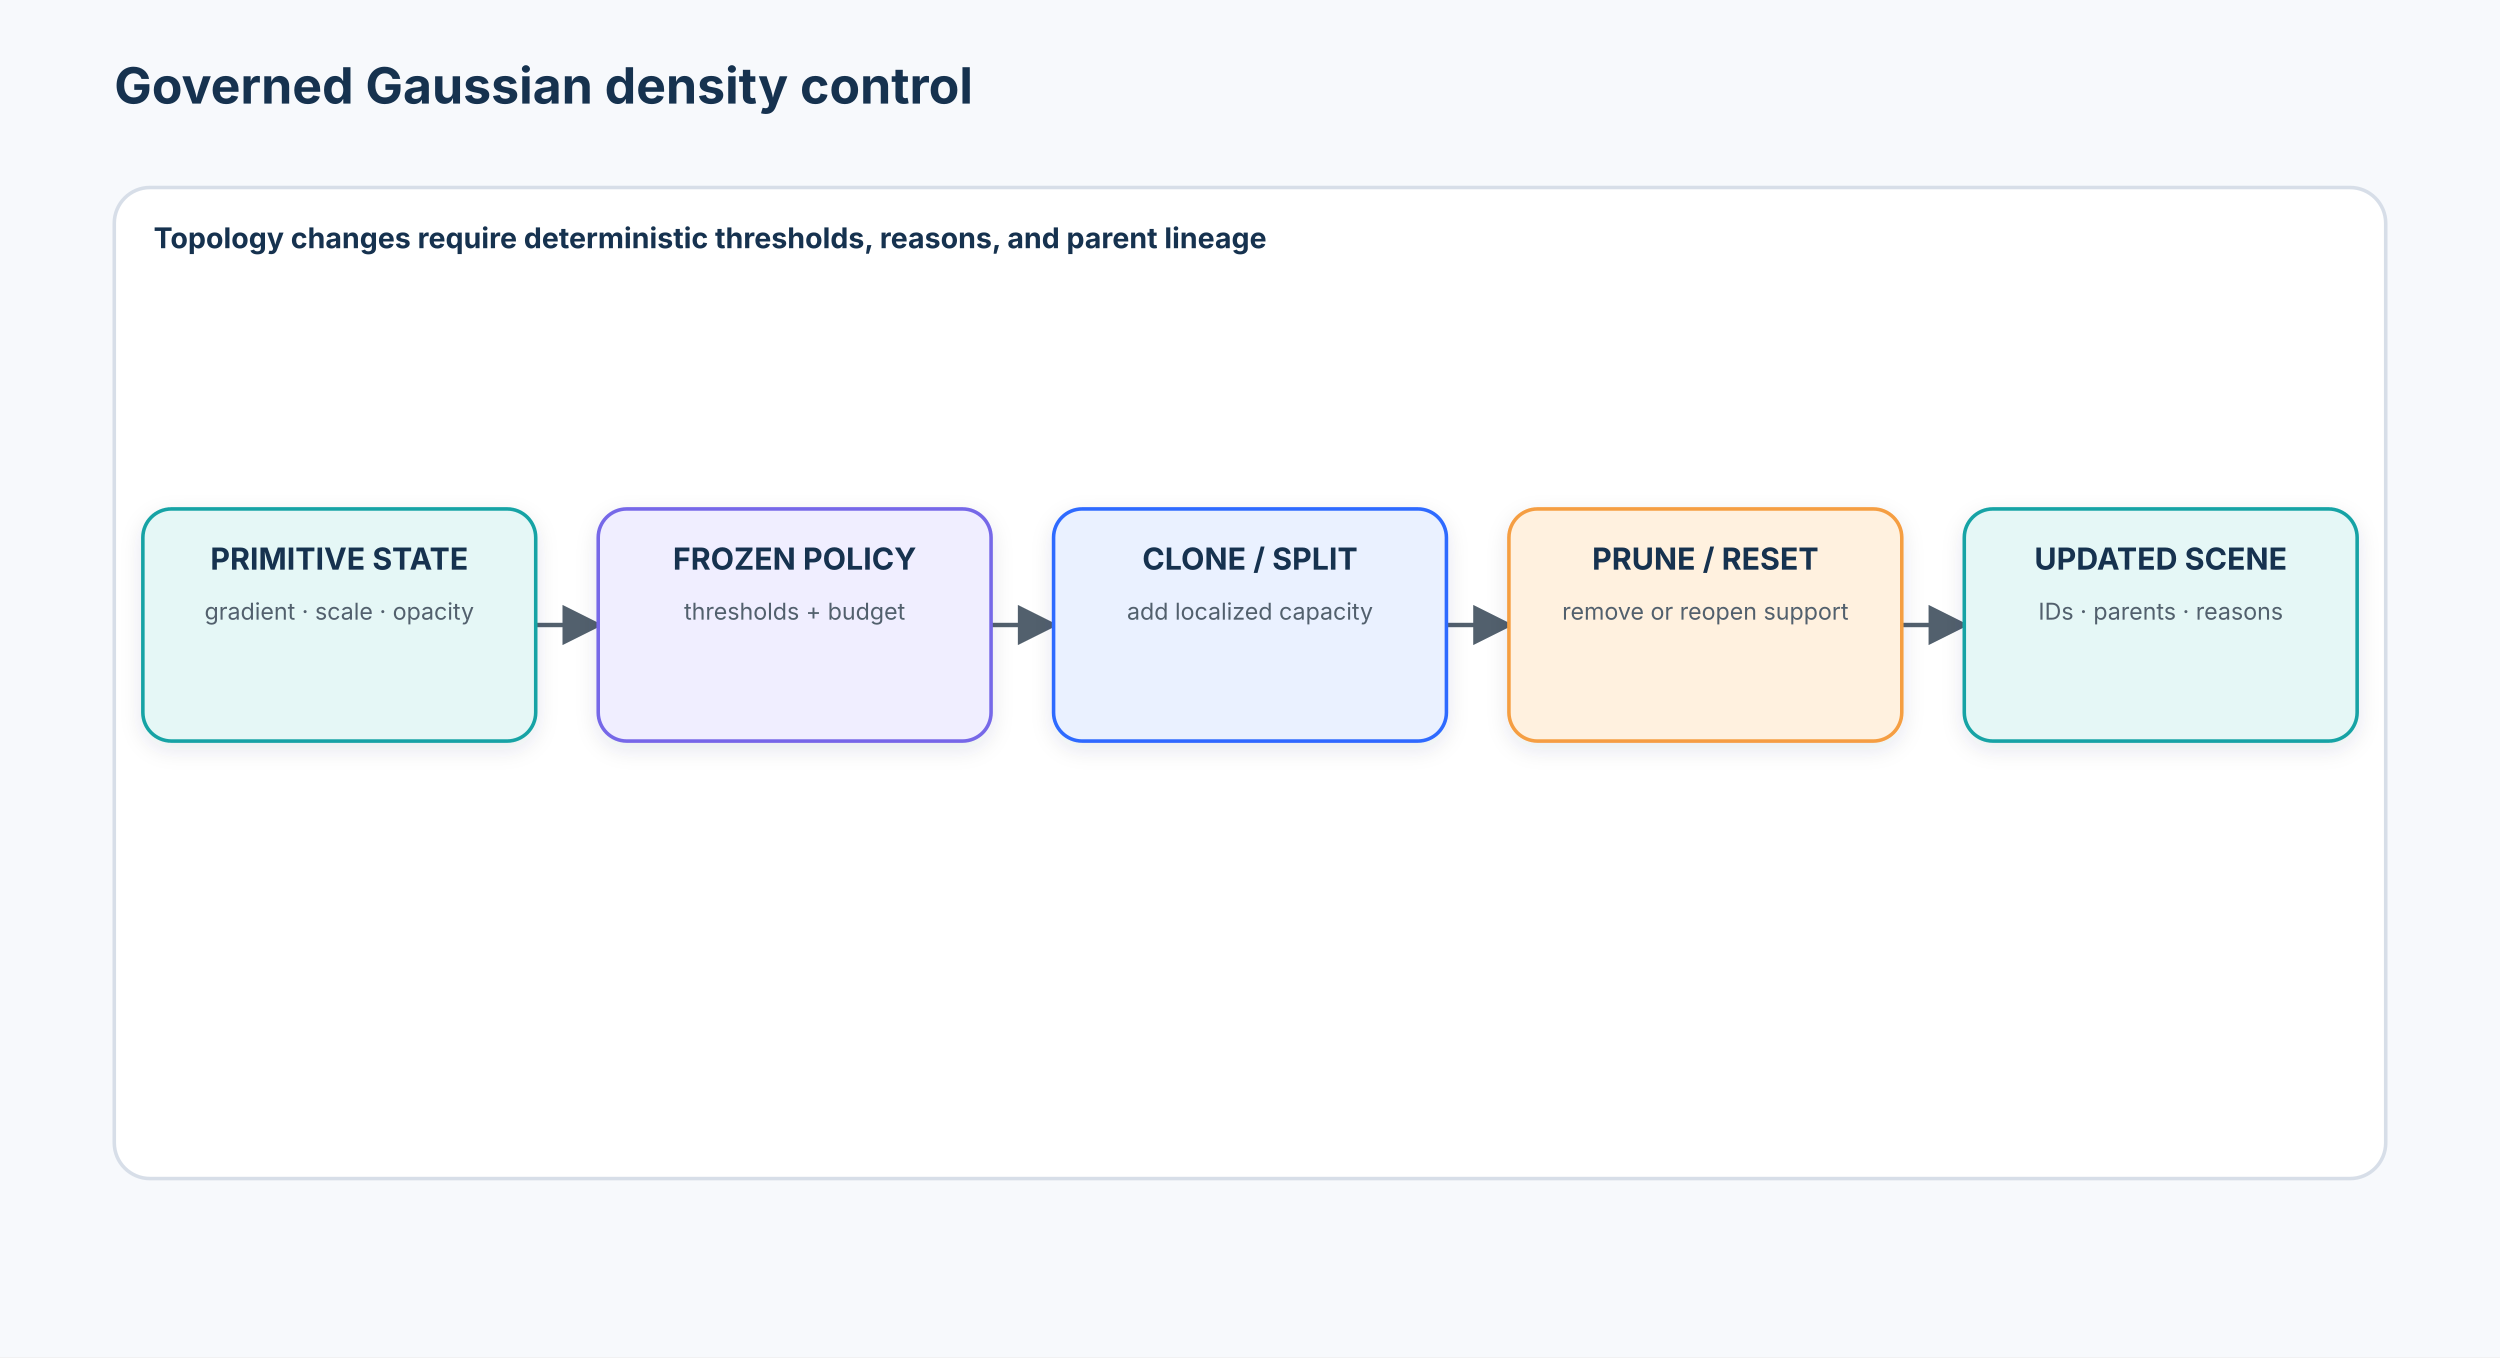
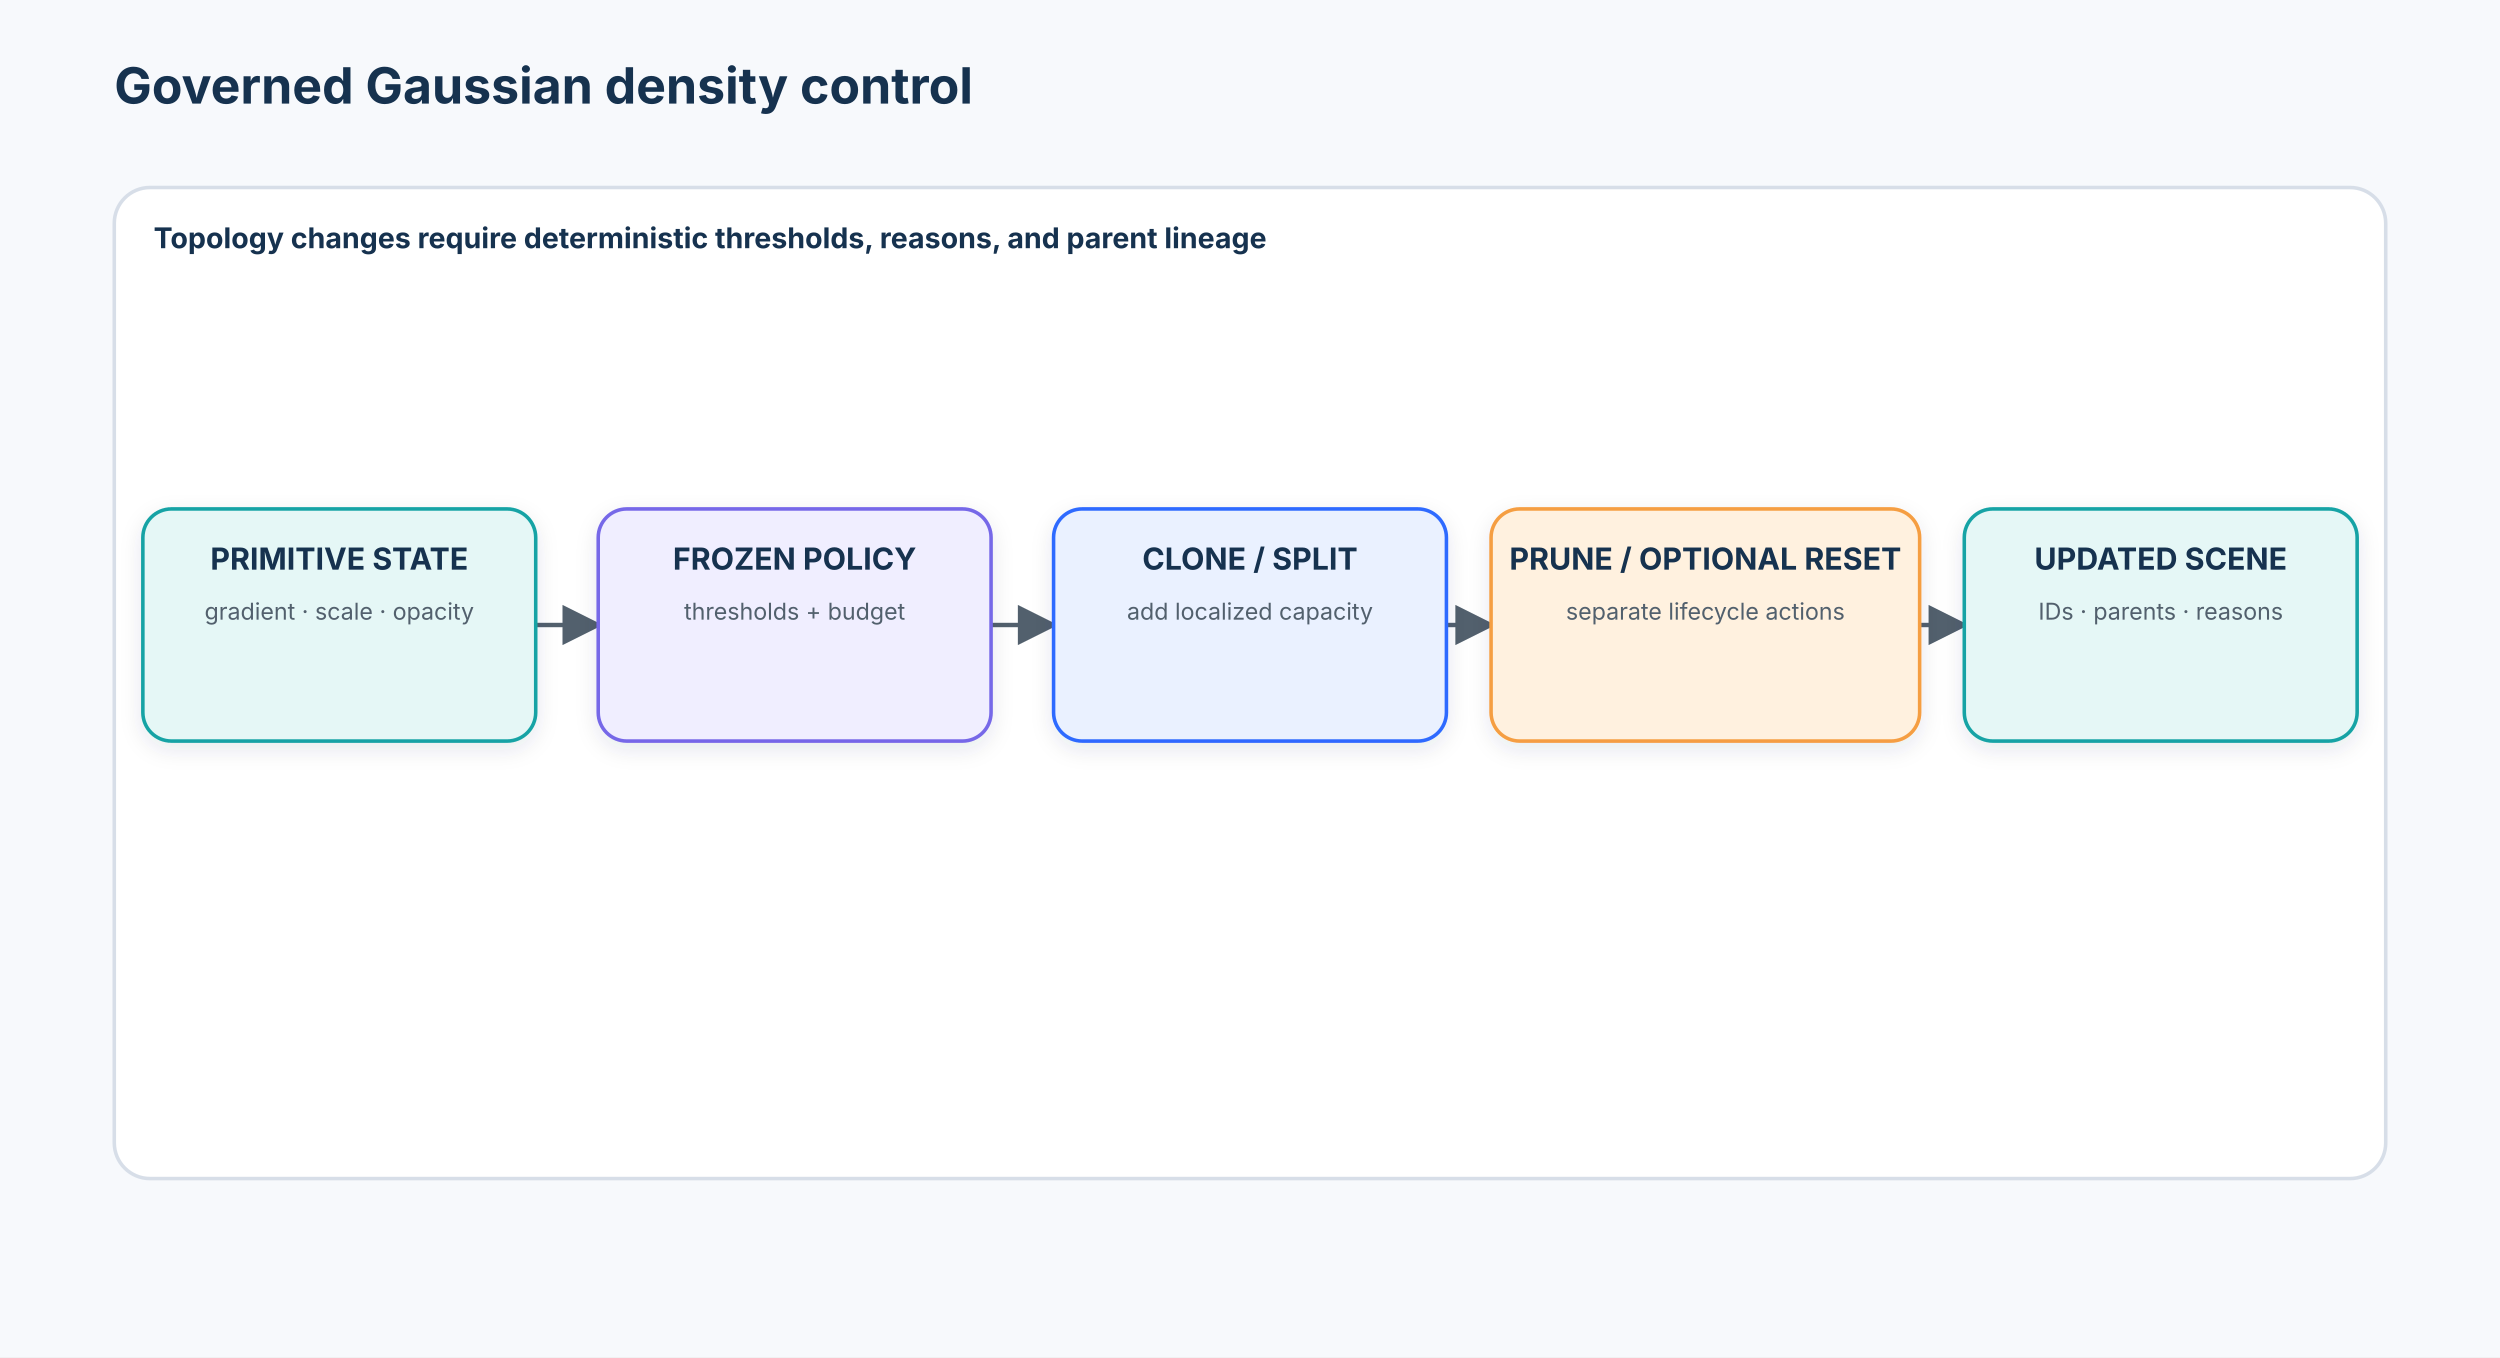
<svg xmlns="http://www.w3.org/2000/svg" viewBox="0 0 1400 760" role="img" aria-labelledby="title description">
  <defs>
    <filter id="shadow" x="-20%" y="-20%" width="140%" height="140%">
      <feDropShadow dx="0" dy="4" stdDeviation="6" flood-color="#16324F" flood-opacity="0.10" />
    </filter>
    <marker id="arrow" markerWidth="9" markerHeight="9" refX="8" refY="4.5" orient="auto">
      <path d="M0,0 L9,4.5 L0,9 z" fill="#52606D" />
    </marker>
  </defs>
  <rect width="1400" height="760" fill="#F7F9FC" />
  <text x="64" y="58" font-family="Inter, Arial, sans-serif" font-size="28" font-weight="700" fill="#16324F">Governed Gaussian density control</text>
  <rect x="64" y="105" width="1272" height="555" rx="20" fill="#FFFFFF" stroke="#D7DEE8" stroke-width="2" />
  <text x="86" y="139" font-family="Inter, Arial, sans-serif" font-size="16" font-weight="700" fill="#16324F">Topology changes require deterministic thresholds, reasons, and parent lineage</text>
  <polyline points="300,350 335,350" fill="none" stroke="#52606D" stroke-width="2.5" stroke-linejoin="round" marker-end="url(#arrow)" />
  <polyline points="555,350 590,350" fill="none" stroke="#52606D" stroke-width="2.5" stroke-linejoin="round" marker-end="url(#arrow)" />
-   <polyline points="810,350 845,350" fill="none" stroke="#52606D" stroke-width="2.5" stroke-linejoin="round" marker-end="url(#arrow)" />
-   <polyline points="1065,350 1100,350" fill="none" stroke="#52606D" stroke-width="2.5" stroke-linejoin="round" marker-end="url(#arrow)" />
+   <polyline points="810,350 835,350" fill="none" stroke="#52606D" stroke-width="2.5" stroke-linejoin="round" marker-end="url(#arrow)" />
+   <polyline points="1075,350 1100,350" fill="none" stroke="#52606D" stroke-width="2.5" stroke-linejoin="round" marker-end="url(#arrow)" />
  <rect x="80" y="285" width="220" height="130" rx="16" fill="#E5F7F6" stroke="#16A3A5" stroke-width="2" filter="url(#shadow)" />
  <text x="190.0" y="319" text-anchor="middle" font-family="Inter, Arial, sans-serif" font-size="17" font-weight="700" fill="#16324F">PRIMITIVE STATE</text>
  <text x="190.0" y="347" text-anchor="middle" font-family="Inter, Arial, sans-serif" font-size="13" fill="#52606D">gradient · scale · opacity</text>
  <rect x="335" y="285" width="220" height="130" rx="16" fill="#F0EEFF" stroke="#7667E8" stroke-width="2" filter="url(#shadow)" />
  <text x="445.0" y="319" text-anchor="middle" font-family="Inter, Arial, sans-serif" font-size="17" font-weight="700" fill="#16324F">FROZEN POLICY</text>
  <text x="445.0" y="347" text-anchor="middle" font-family="Inter, Arial, sans-serif" font-size="13" fill="#52606D">thresholds + budget</text>
  <rect x="590" y="285" width="220" height="130" rx="16" fill="#EAF1FF" stroke="#2F6BFF" stroke-width="2" filter="url(#shadow)" />
  <text x="700.0" y="319" text-anchor="middle" font-family="Inter, Arial, sans-serif" font-size="17" font-weight="700" fill="#16324F">CLONE / SPLIT</text>
  <text x="700.0" y="347" text-anchor="middle" font-family="Inter, Arial, sans-serif" font-size="13" fill="#52606D">add localized capacity</text>
-   <rect x="845" y="285" width="220" height="130" rx="16" fill="#FFF1DF" stroke="#F59E42" stroke-width="2" filter="url(#shadow)" />
-   <text x="955.0" y="319" text-anchor="middle" font-family="Inter, Arial, sans-serif" font-size="17" font-weight="700" fill="#16324F">PRUNE / RESET</text>
-   <text x="955.0" y="347" text-anchor="middle" font-family="Inter, Arial, sans-serif" font-size="13" fill="#52606D">remove or reopen support</text>
+   <rect x="835" y="285" width="240" height="130" rx="16" fill="#FFF1DF" stroke="#F59E42" stroke-width="2" filter="url(#shadow)" />
+   <text x="955.0" y="319" text-anchor="middle" font-family="Inter, Arial, sans-serif" font-size="17" font-weight="700" fill="#16324F">PRUNE / OPTIONAL RESET</text>
+   <text x="955.0" y="347" text-anchor="middle" font-family="Inter, Arial, sans-serif" font-size="13" fill="#52606D">separate lifecycle actions</text>
  <rect x="1100" y="285" width="220" height="130" rx="16" fill="#E5F7F6" stroke="#16A3A5" stroke-width="2" filter="url(#shadow)" />
  <text x="1210.0" y="319" text-anchor="middle" font-family="Inter, Arial, sans-serif" font-size="17" font-weight="700" fill="#16324F">UPDATED SCENE</text>
  <text x="1210.0" y="347" text-anchor="middle" font-family="Inter, Arial, sans-serif" font-size="13" fill="#52606D">IDs · parents · reasons</text>
</svg>
